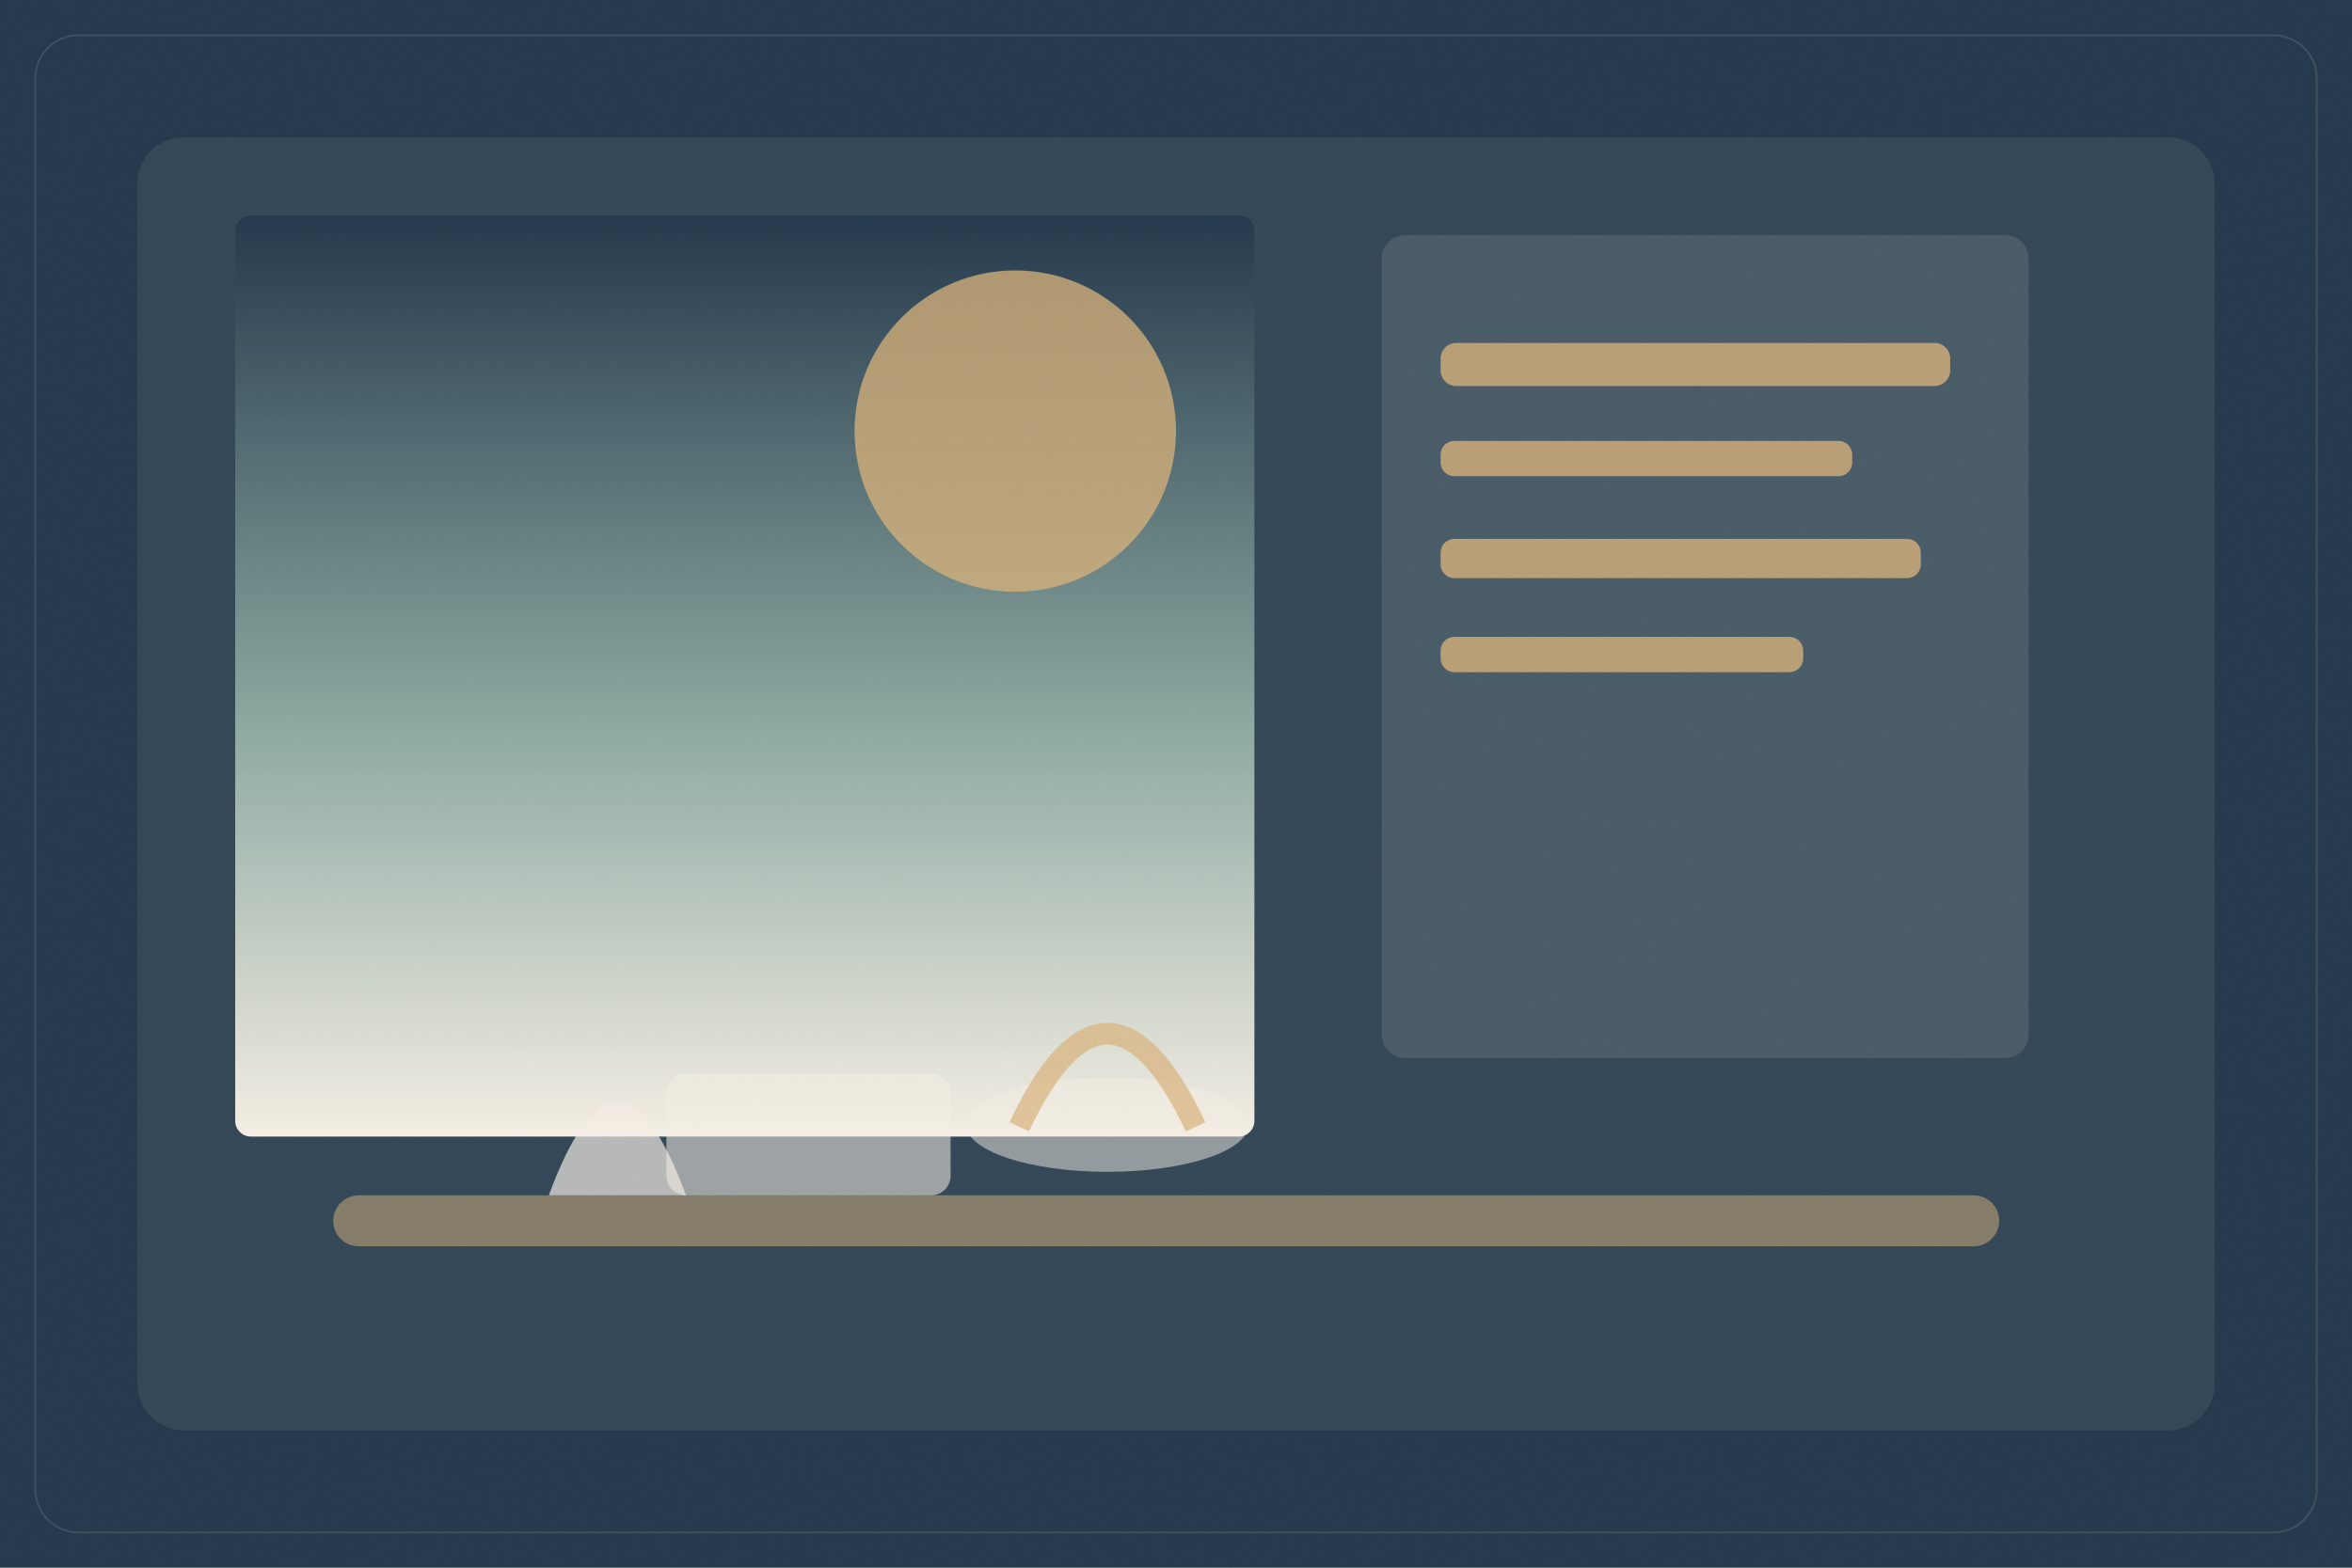
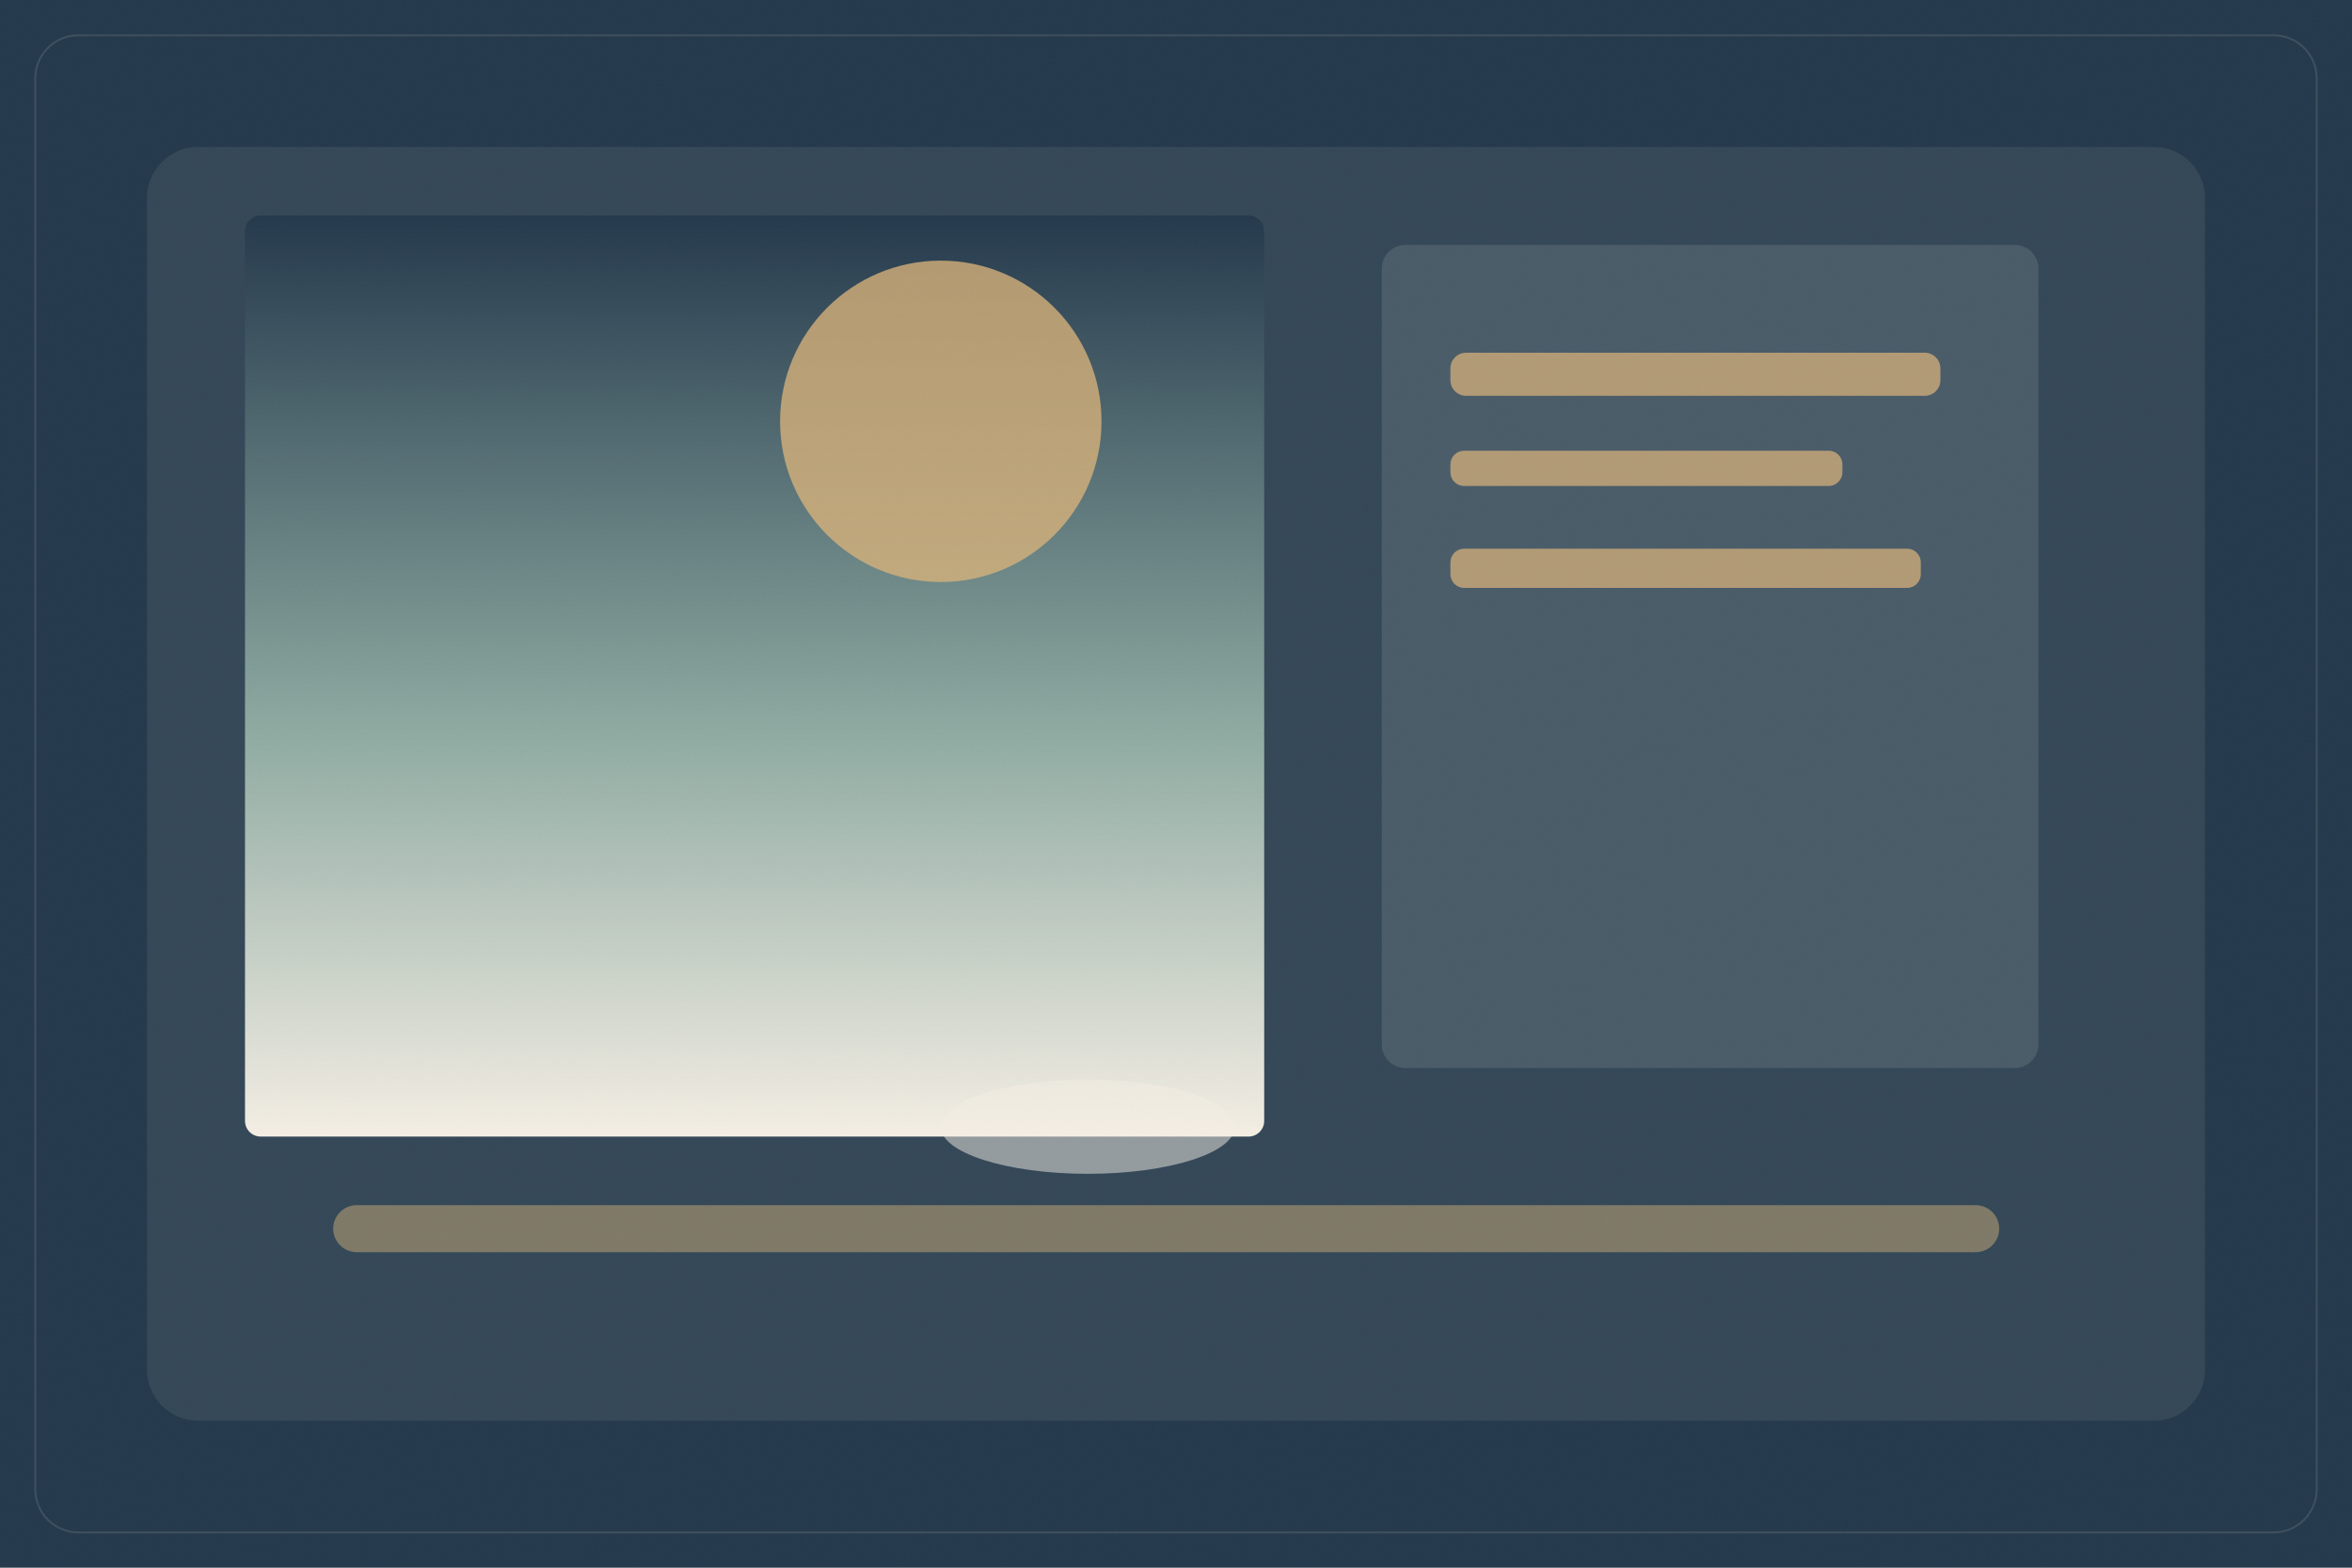
<svg xmlns="http://www.w3.org/2000/svg" viewBox="0 0 1200 800" role="img" aria-label="窓辺の本とコーヒー">
  <defs>
-     <linearGradient id="sky6" x1="0" y1="0" x2="0" y2="1">
+     <linearGradient id="s" x1="0" y1="0" x2="0" y2="1">
      <stop stop-color="#24394c" />
      <stop offset=".56" stop-color="#8eaaa1" />
      <stop offset="1" stop-color="#f4eee4" />
    </linearGradient>
-     <linearGradient id="glow6" x1="0" y1="0" x2="1" y2="1">
-       <stop stop-color="#d8b27a" stop-opacity=".95" />
-       <stop offset="1" stop-color="#f4eee4" stop-opacity=".08" />
-     </linearGradient>
-     <linearGradient id="water6" x1="0" y1="0" x2="0" y2="1">
+     <linearGradient id="w" x1="0" y1="0" x2="0" y2="1">
      <stop stop-color="#8eaaa1" />
      <stop offset="1" stop-color="#24394c" />
    </linearGradient>
-     <filter id="soft6">
-       <feGaussianBlur stdDeviation="12" />
-     </filter>
-     <filter id="grain6" x="-10%" y="-10%" width="120%" height="120%">
+     <filter id="g">
      <feTurbulence type="fractalNoise" baseFrequency=".8" numOctaves="2" seed="6" />
-       <feColorMatrix type="saturate" values="0" />
      <feComponentTransfer>
        <feFuncA type="table" tableValues="0 .035" />
      </feComponentTransfer>
    </filter>
  </defs>
  <rect width="1200" height="800" fill="#24394c" />
-   <rect x="70" y="70" width="1060" height="660" rx="24" fill="#f4eee4" opacity=".08" />
-   <rect x="120" y="110" width="520" height="470" rx="8" fill="url(#sky6)" />
-   <circle cx="518" cy="220" r="82" fill="#d8b27a" opacity=".76" />
-   <rect x="705" y="120" width="330" height="420" rx="12" fill="#f4eee4" opacity=".12" />
-   <g fill="#d8b27a" opacity=".78">
-     <rect x="735" y="175" width="260" height="22" rx="8" />
-     <rect x="735" y="225" width="210" height="18" rx="7" />
-     <rect x="735" y="275" width="245" height="20" rx="7" />
-     <rect x="735" y="325" width="185" height="18" rx="7" />
+   <rect x="75" y="75" width="1050" height="650" rx="26" fill="#f4eee4" opacity=".08" />
+   <rect x="125" y="110" width="520" height="470" rx="8" fill="url(#s)" />
+   <circle cx="480" cy="215" r="82" fill="#d8b27a" opacity=".78" />
+   <rect x="705" y="125" width="335" height="420" rx="12" fill="#f4eee4" opacity=".12" />
+   <g fill="#d8b27a" opacity=".72">
+     <rect x="740" y="180" width="250" height="22" rx="8" />
+     <rect x="740" y="230" width="200" height="18" rx="7" />
+     <rect x="740" y="280" width="240" height="20" rx="7" />
  </g>
-   <rect x="170" y="610" width="850" height="26" rx="13" fill="#d8b27a" opacity=".5" />
-   <path d="M280 610 q35-95 70 0z" fill="#f4eee4" opacity=".68" />
-   <rect x="340" y="548" width="145" height="62" rx="10" fill="#f4eee4" opacity=".55" />
-   <ellipse cx="565" cy="574" rx="72" ry="24" fill="#f4eee4" opacity=".5" />
-   <path d="M520 575 q45-95 90 0" fill="none" stroke="#d8b27a" stroke-width="11" opacity=".7" />
-   <rect width="1200" height="800" filter="url(#grain6)" opacity=".45" />
+   <rect x="170" y="615" width="850" height="24" rx="12" fill="#d8b27a" opacity=".46" />
+   <ellipse cx="555" cy="575" rx="75" ry="24" fill="#f4eee4" opacity=".5" />
+   <rect width="1200" height="800" filter="url(#g)" opacity=".4" />
  <rect x="18" y="18" width="1164" height="764" rx="22" fill="none" stroke="#f4eee4" stroke-opacity=".12" />
</svg>
